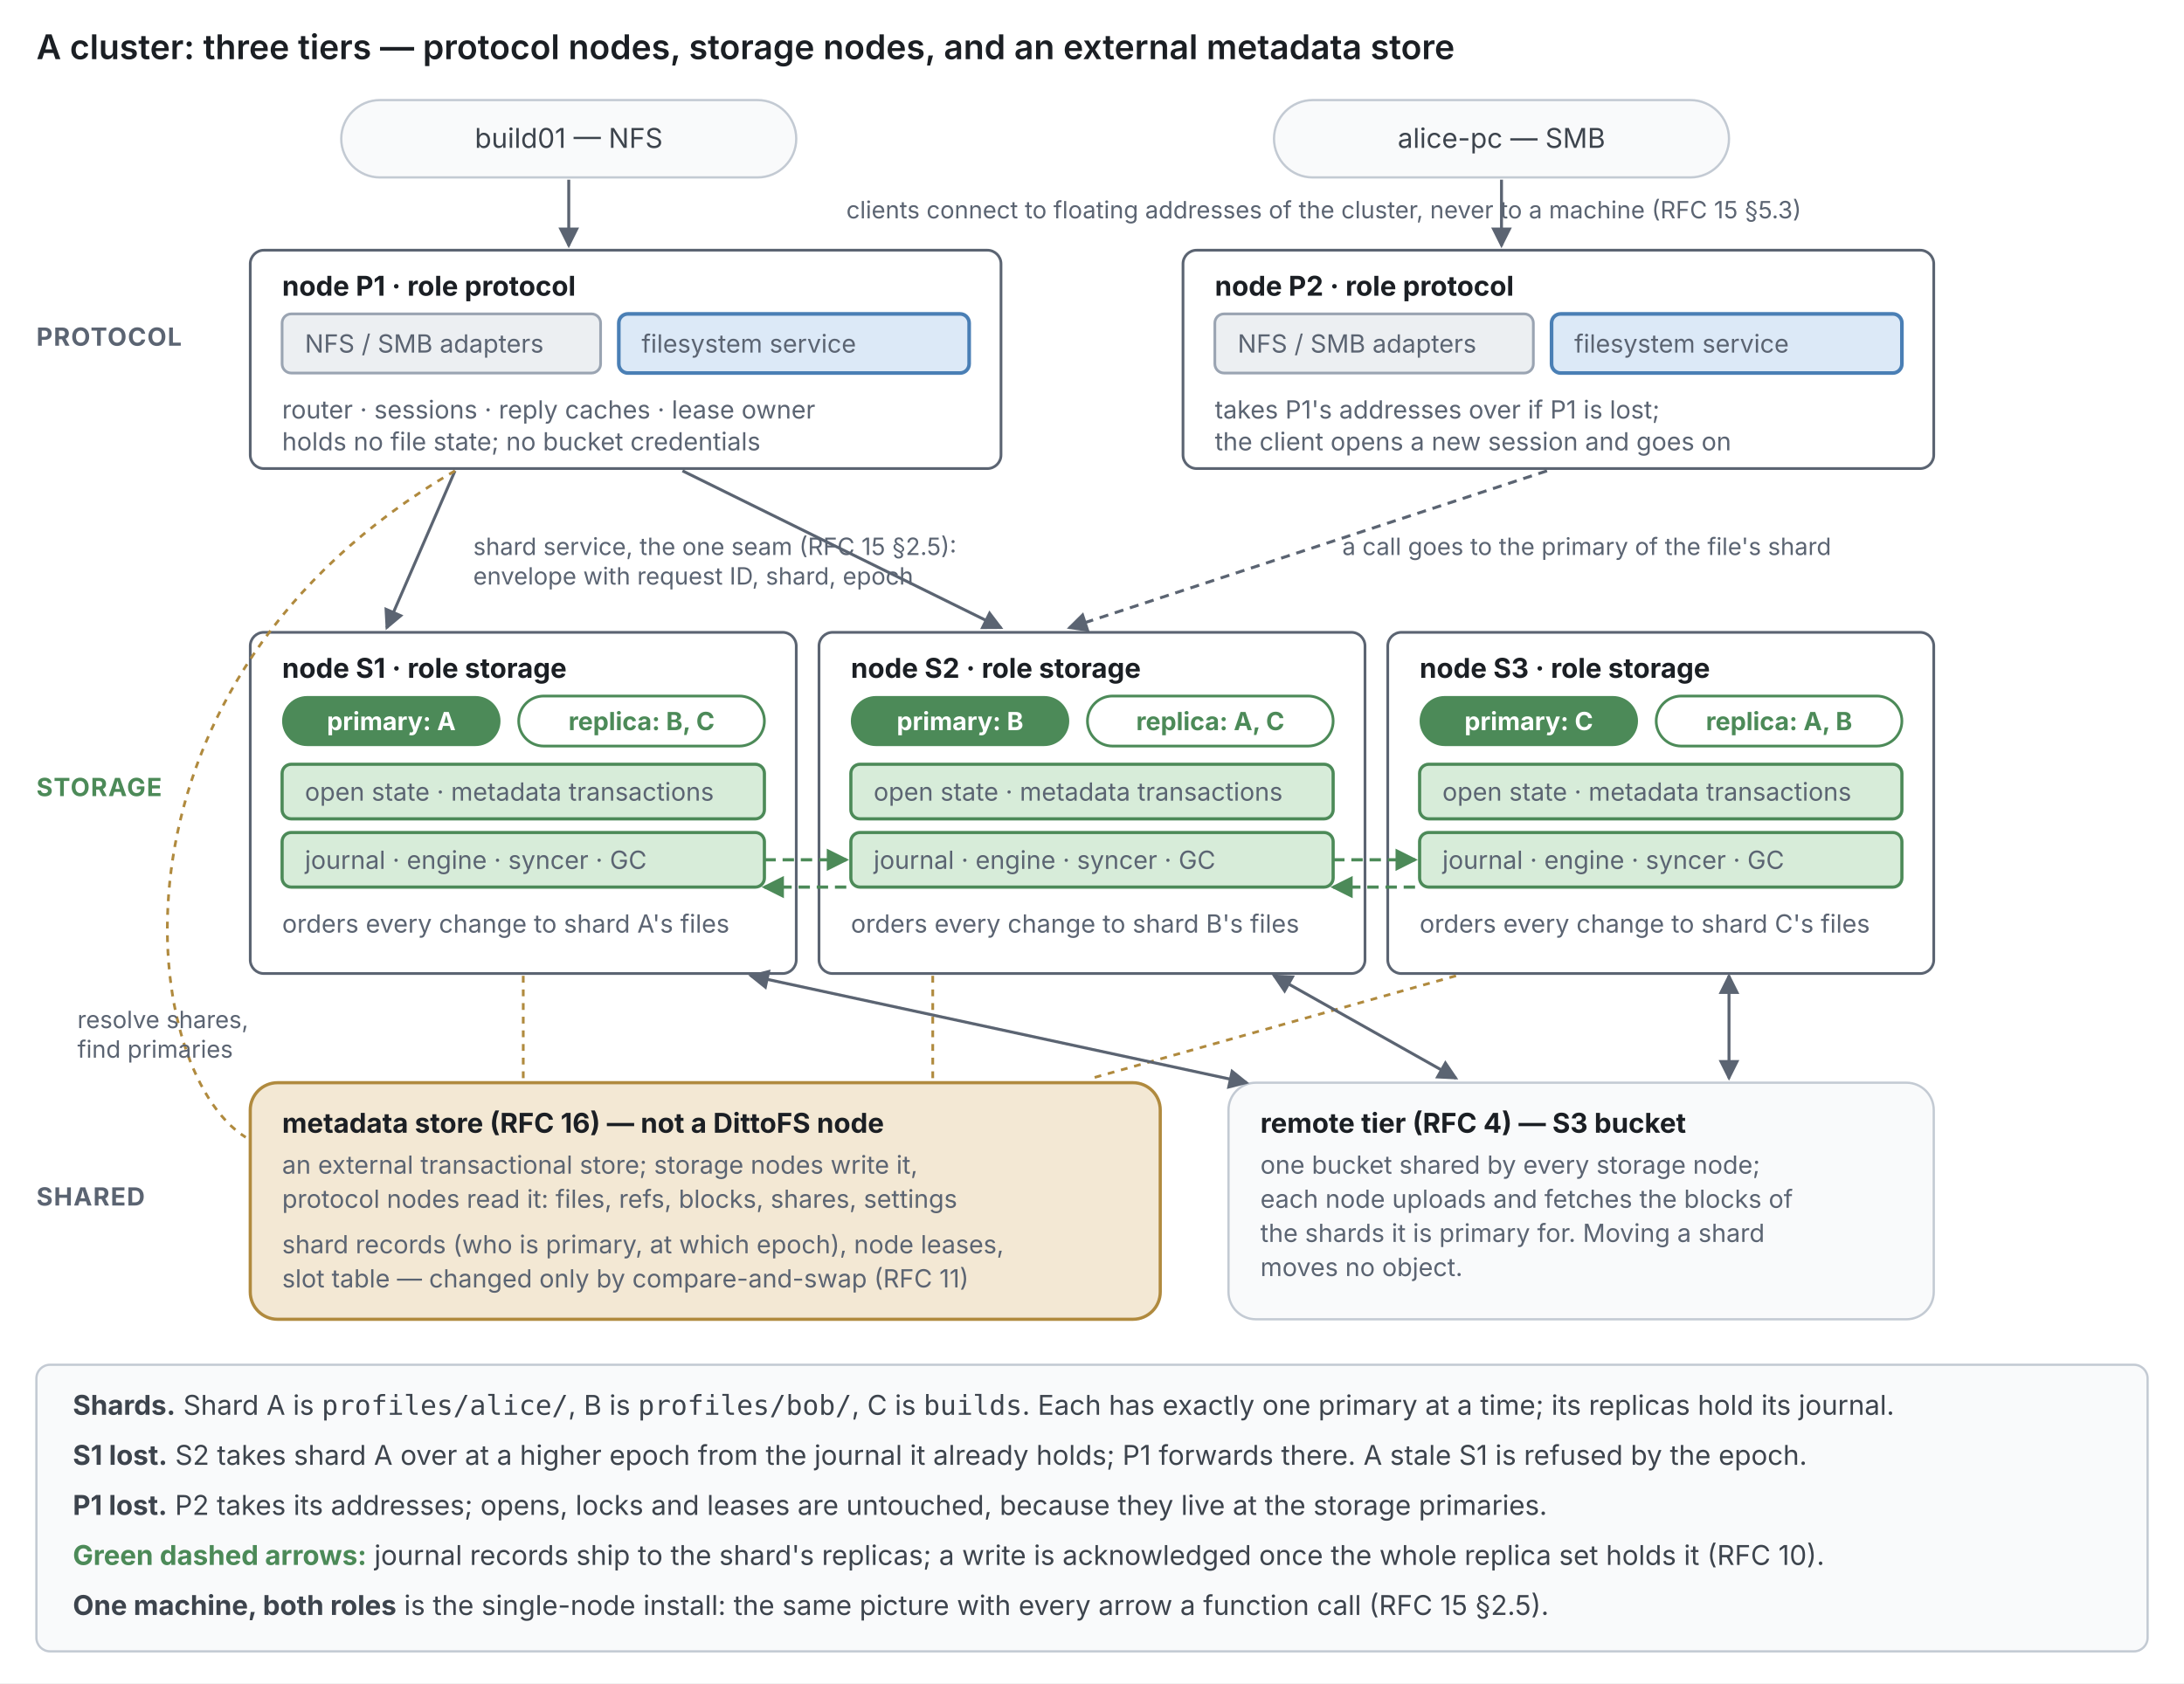
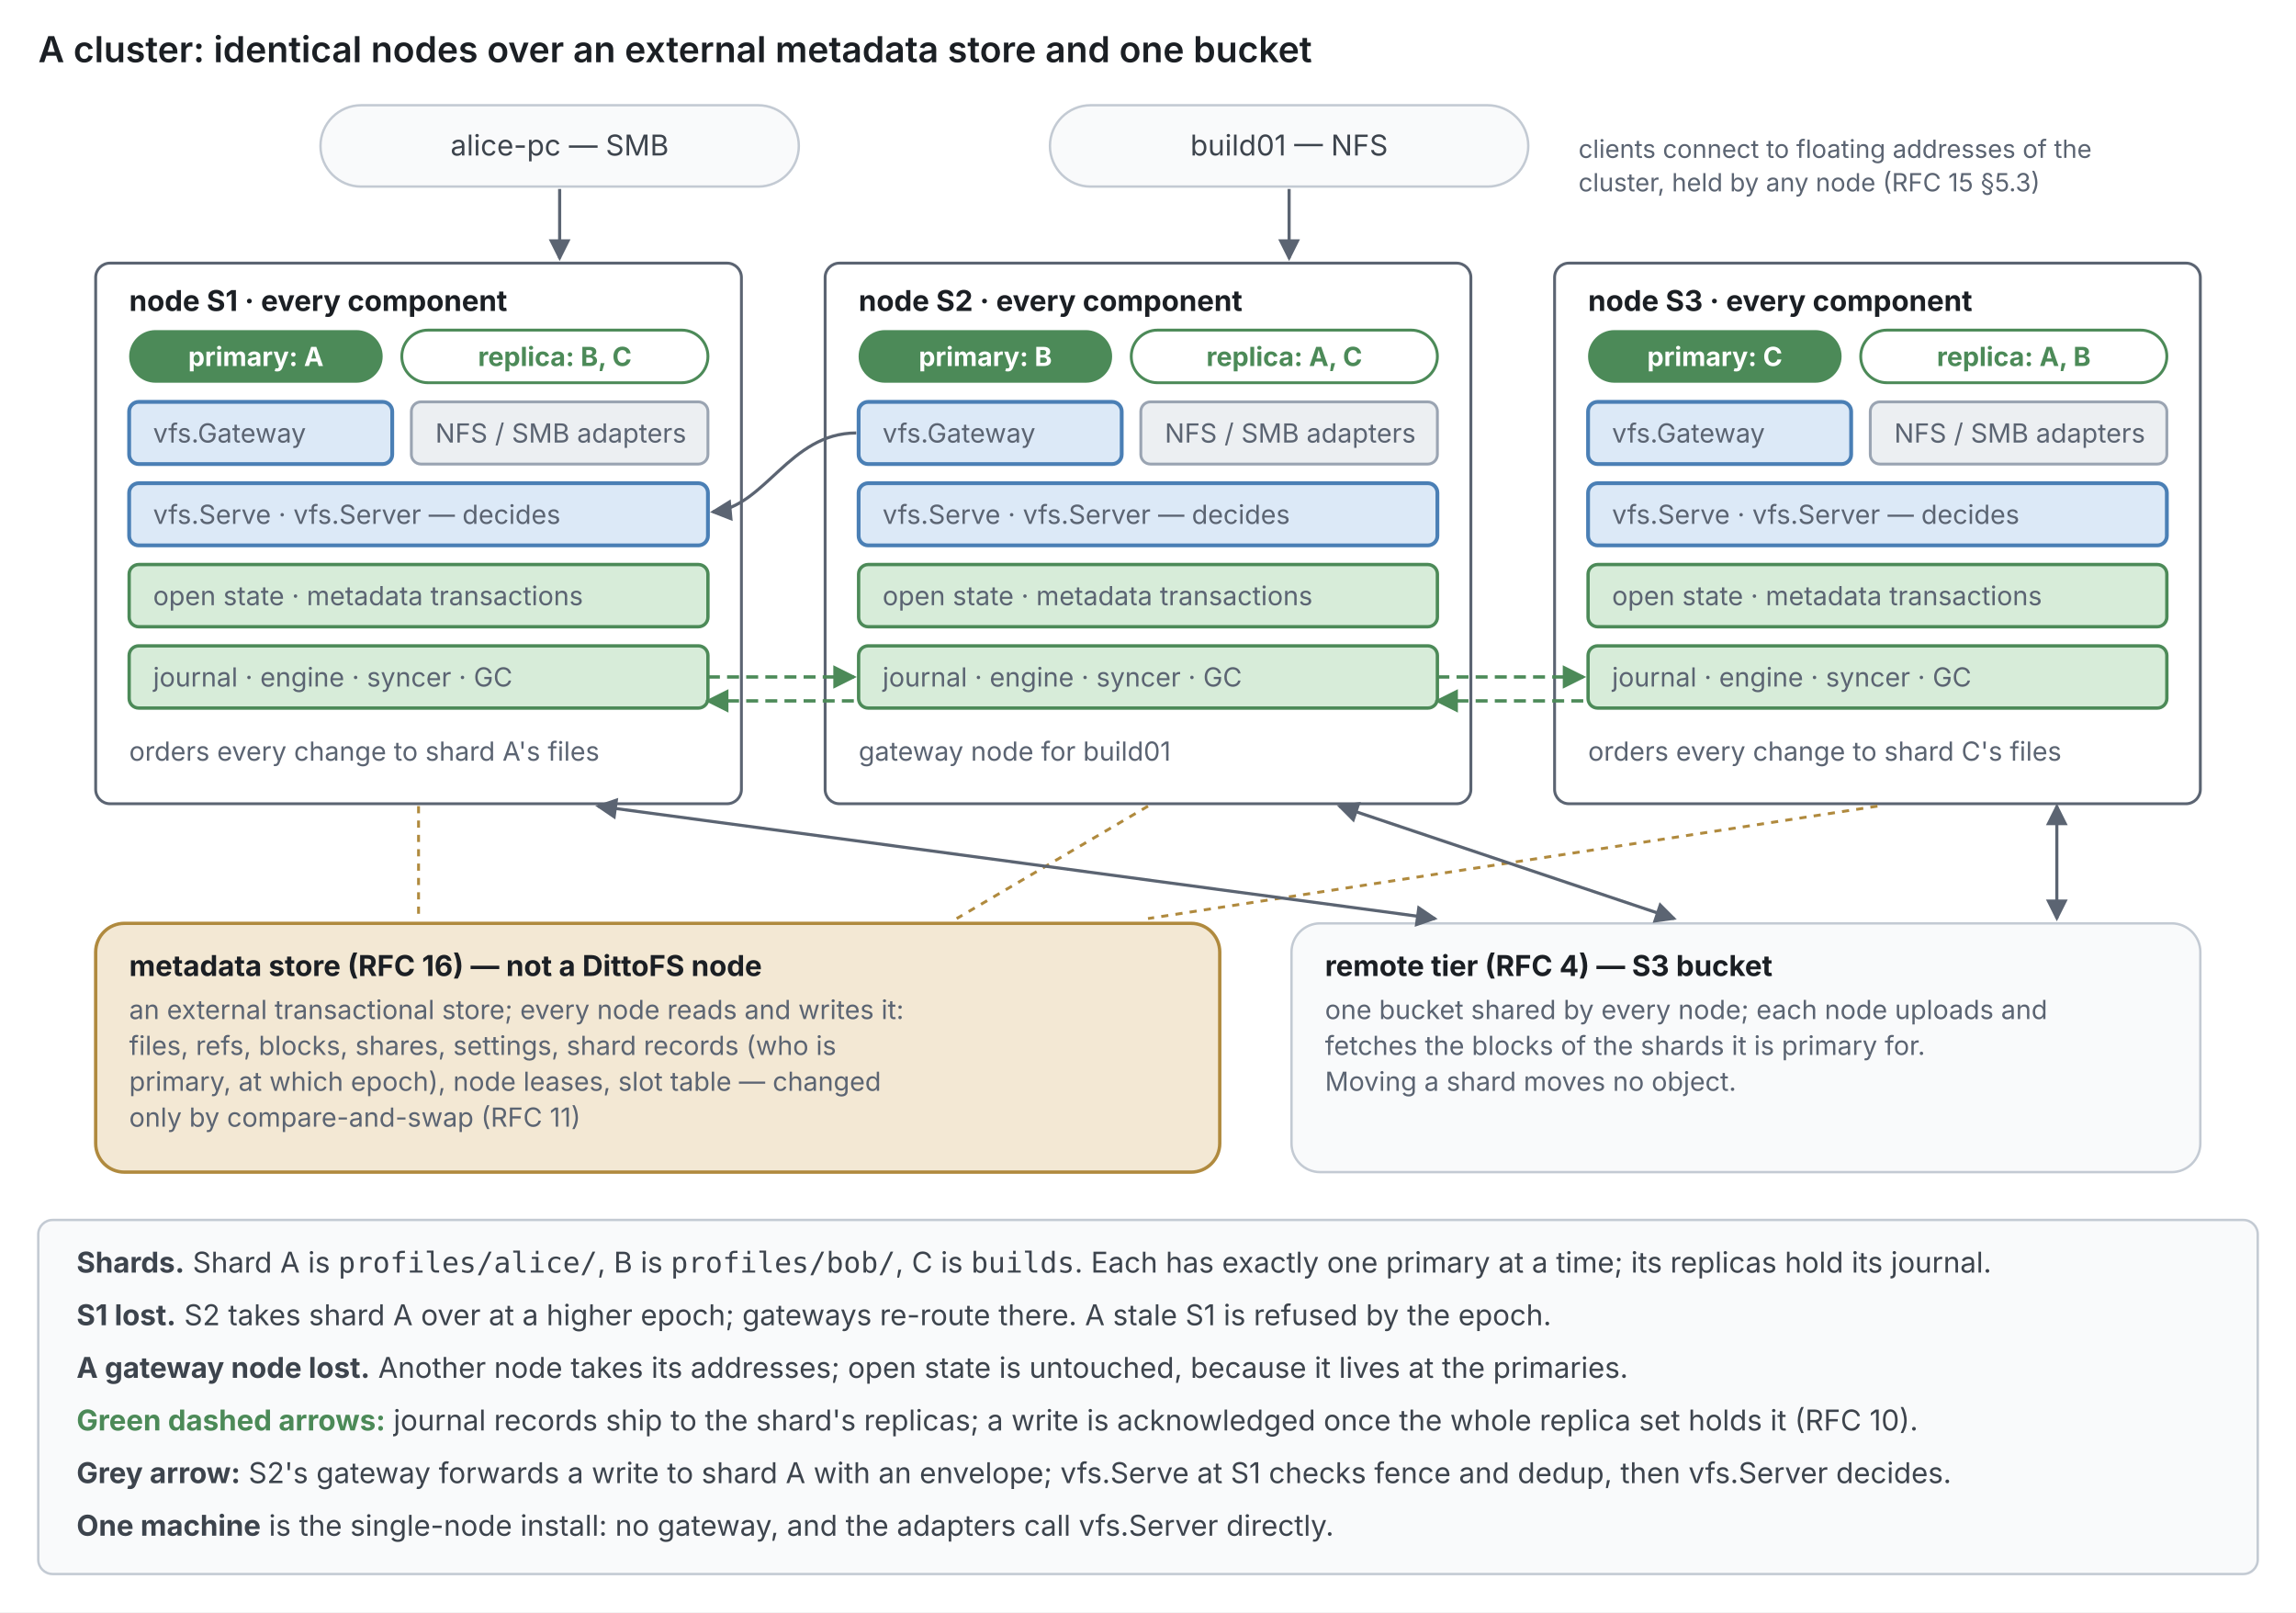
- <svg xmlns="http://www.w3.org/2000/svg" viewBox="0 0 960 740" width="960" height="740" font-family="system-ui,-apple-system,Segoe UI,sans-serif">
+ <svg xmlns="http://www.w3.org/2000/svg" viewBox="0 0 960 674" width="960" height="674" font-family="system-ui,-apple-system,Segoe UI,sans-serif">
  <defs>
    <style>
      .t{font-size:15px;font-weight:600;fill:#1b1f24}.h{font-size:12px;font-weight:700;fill:#1b1f24}
      .l{font-size:12px;fill:#3d444d}.s{font-size:11px;fill:#5b6472}
      .ada{fill:#eceff2;stroke:#9aa4b2;stroke-width:1.2}
      .vfs{fill:#dce9f7;stroke:#4a7fb5;stroke-width:1.6}
      .meta{fill:#f3e8d4;stroke:#b08a3e;stroke-width:1.4}
      .data{fill:#d7ecd9;stroke:#4c8a58;stroke-width:1.4}
      .ext{fill:#f9fafb;stroke:#c3cad3;stroke-width:1}
      .node{fill:#ffffff;stroke:#5b6472;stroke-width:1.2}
      .role{font-size:11px;font-weight:700;fill:#5b6472;letter-spacing:.04em}
      .arr{stroke:#5b6472;stroke-width:1.3;fill:none;marker-end:url(#a)}
      .arr2{stroke:#5b6472;stroke-width:1.3;fill:none;marker-end:url(#a);marker-start:url(#b)}
      .rep{stroke:#4c8a58;stroke-width:1.4;fill:none;stroke-dasharray:5 3;marker-end:url(#g)}
      .kv{stroke:#b08a3e;stroke-width:1.2;fill:none;stroke-dasharray:3 3}
      .al{font-size:10.5px;fill:#5b6472}
      .pri{fill:#4c8a58}.pt{font-size:11px;font-weight:700;fill:#ffffff}
      .rp{fill:#ffffff;stroke:#4c8a58;stroke-width:1.2}.rt{font-size:11px;font-weight:700;fill:#4c8a58}
    </style>
    <marker id="a" viewBox="0 0 8 8" refX="7" refY="4" markerWidth="7" markerHeight="7" orient="auto">
      <path d="M0,0 L8,4 L0,8 z" fill="#5b6472" />
    </marker>
    <marker id="b" viewBox="0 0 8 8" refX="1" refY="4" markerWidth="7" markerHeight="7" orient="auto">
      <path d="M8,0 L0,4 L8,8 z" fill="#5b6472" />
    </marker>
    <marker id="g" viewBox="0 0 8 8" refX="7" refY="4" markerWidth="7" markerHeight="7" orient="auto">
      <path d="M0,0 L8,4 L0,8 z" fill="#4c8a58" />
    </marker>
  </defs>
-   <rect width="960" height="740" fill="#ffffff" />
-   <text x="16" y="26" class="t">A cluster: three tiers — protocol nodes, storage nodes, and an external metadata store</text>
-   <rect x="150" y="44" width="200" height="34" rx="17" class="ext" />
-   <text x="250" y="65" class="l" text-anchor="middle">build01 — NFS</text>
-   <rect x="560" y="44" width="200" height="34" rx="17" class="ext" />
-   <text x="660" y="65" class="l" text-anchor="middle">alice-pc — SMB</text>
-   <path d="M250,79 L250,108" class="arr" />
-   <path d="M660,79 L660,108" class="arr" />
-   <text x="372" y="96" class="al">clients connect to floating addresses of the cluster, never to a machine (RFC 15 §5.3)</text>
-   <text x="16" y="152" class="role">PROTOCOL</text>
-   <rect x="110" y="110" width="330" height="96" rx="6" class="node" />
-   <text x="124" y="130" class="h">node P1 · role protocol</text>
-   <rect x="124" y="138" width="140" height="26" rx="4" class="ada" />
-   <text x="134" y="155" class="s">NFS / SMB adapters</text>
-   <rect x="272" y="138" width="154" height="26" rx="4" class="vfs" />
-   <text x="282" y="155" class="s">filesystem service</text>
-   <text x="124" y="184" class="s">router · sessions · reply caches · lease owner</text>
-   <text x="124" y="198" class="s">holds no file state; no bucket credentials</text>
-   <rect x="520" y="110" width="330" height="96" rx="6" class="node" />
-   <text x="534" y="130" class="h">node P2 · role protocol</text>
-   <rect x="534" y="138" width="140" height="26" rx="4" class="ada" />
-   <text x="544" y="155" class="s">NFS / SMB adapters</text>
-   <rect x="682" y="138" width="154" height="26" rx="4" class="vfs" />
-   <text x="692" y="155" class="s">filesystem service</text>
-   <text x="534" y="184" class="s">takes P1's addresses over if P1 is lost;</text>
-   <text x="534" y="198" class="s">the client opens a new session and goes on</text>
-   <path d="M200,207 L170,276" class="arr" />
-   <path d="M300,207 L440,276" class="arr" />
-   <path d="M680,207 L470,276" class="arr" style="stroke-dasharray:4 3" />
-   <text x="208" y="244" class="al">shard service, the one seam (RFC 15 §2.5):</text>
-   <text x="208" y="257" class="al">envelope with request ID, shard, epoch</text>
-   <text x="590" y="244" class="al">a call goes to the primary of the file's shard</text>
-   <text x="16" y="350" class="role" style="fill:#4c8a58">STORAGE</text>
-   <rect x="110" y="278" width="240" height="150" rx="6" class="node" />
-   <text x="124" y="298" class="h">node S1 · role storage</text>
-   <rect x="124" y="306" width="96" height="22" rx="11" class="pri" />
-   <text x="172" y="321" class="pt" text-anchor="middle">primary: A</text>
-   <rect x="228" y="306" width="108" height="22" rx="11" class="rp" />
-   <text x="282" y="321" class="rt" text-anchor="middle">replica: B, C</text>
-   <rect x="124" y="336" width="212" height="24" rx="4" class="data" />
-   <text x="134" y="352" class="s">open state · metadata transactions</text>
-   <rect x="124" y="366" width="212" height="24" rx="4" class="data" />
-   <text x="134" y="382" class="s">journal · engine · syncer · GC</text>
-   <text x="124" y="410" class="s">orders every change to shard A's files</text>
-   <rect x="360" y="278" width="240" height="150" rx="6" class="node" />
-   <text x="374" y="298" class="h">node S2 · role storage</text>
-   <rect x="374" y="306" width="96" height="22" rx="11" class="pri" />
-   <text x="422" y="321" class="pt" text-anchor="middle">primary: B</text>
-   <rect x="478" y="306" width="108" height="22" rx="11" class="rp" />
-   <text x="532" y="321" class="rt" text-anchor="middle">replica: A, C</text>
-   <rect x="374" y="336" width="212" height="24" rx="4" class="data" />
-   <text x="384" y="352" class="s">open state · metadata transactions</text>
-   <rect x="374" y="366" width="212" height="24" rx="4" class="data" />
-   <text x="384" y="382" class="s">journal · engine · syncer · GC</text>
-   <text x="374" y="410" class="s">orders every change to shard B's files</text>
-   <rect x="610" y="278" width="240" height="150" rx="6" class="node" />
-   <text x="624" y="298" class="h">node S3 · role storage</text>
-   <rect x="624" y="306" width="96" height="22" rx="11" class="pri" />
-   <text x="672" y="321" class="pt" text-anchor="middle">primary: C</text>
-   <rect x="728" y="306" width="108" height="22" rx="11" class="rp" />
-   <text x="782" y="321" class="rt" text-anchor="middle">replica: A, B</text>
-   <rect x="624" y="336" width="212" height="24" rx="4" class="data" />
-   <text x="634" y="352" class="s">open state · metadata transactions</text>
-   <rect x="624" y="366" width="212" height="24" rx="4" class="data" />
-   <text x="634" y="382" class="s">journal · engine · syncer · GC</text>
-   <text x="624" y="410" class="s">orders every change to shard C's files</text>
-   <path d="M336,378 L372,378" class="rep" />
-   <path d="M586,378 L622,378" class="rep" />
-   <path d="M372,390 L336,390" class="rep" />
-   <path d="M622,390 L586,390" class="rep" />
-   <text x="16" y="530" class="role">SHARED</text>
-   <rect x="110" y="476" width="400" height="104" rx="12" class="meta" />
-   <text x="124" y="498" class="h">metadata store (RFC 16) — not a DittoFS node</text>
-   <text x="124" y="516" class="s">an external transactional store; storage nodes write it,</text>
-   <text x="124" y="531" class="s">protocol nodes read it: files, refs, blocks, shares, settings</text>
-   <text x="124" y="551" class="s">shard records (who is primary, at which epoch), node leases,</text>
-   <text x="124" y="566" class="s">slot table — changed only by compare-and-swap (RFC 11)</text>
-   <path d="M230,429 L230,474" class="kv" />
-   <path d="M410,429 L410,474" class="kv" />
-   <path d="M640,429 L480,474" class="kv" />
-   <path d="M200,207 C40,300 60,470 108,500" class="kv" />
-   <text x="34" y="452" class="al">resolve shares,</text>
-   <text x="34" y="465" class="al">find primaries</text>
-   <rect x="540" y="476" width="310" height="104" rx="12" class="ext" />
-   <text x="554" y="498" class="h">remote tier (RFC 4) — S3 bucket</text>
-   <text x="554" y="516" class="s">one bucket shared by every storage node;</text>
-   <text x="554" y="531" class="s">each node uploads and fetches the blocks of</text>
-   <text x="554" y="546" class="s">the shards it is primary for. Moving a shard</text>
-   <text x="554" y="561" class="s">moves no object.</text>
-   <path d="M330,429 L548,476" class="arr2" />
-   <path d="M560,429 L640,474" class="arr2" />
-   <path d="M760,429 L760,474" class="arr2" />
-   <rect x="16" y="600" width="928" height="126" rx="6" class="ext" />
-   <text x="32" y="622" class="l">
+   <rect width="960" height="674" fill="#ffffff" />
+   <text x="16" y="26" class="t">A cluster: identical nodes over an external metadata store and one bucket</text>
+   <rect x="134" y="44" width="200" height="34" rx="17" class="ext" />
+   <text x="234" y="65" class="l" text-anchor="middle">alice-pc — SMB</text>
+   <rect x="439" y="44" width="200" height="34" rx="17" class="ext" />
+   <text x="539" y="65" class="l" text-anchor="middle">build01 — NFS</text>
+   <path d="M234,79 L234,108" class="arr" />
+   <path d="M539,79 L539,108" class="arr" />
+   <text x="660" y="66" class="al">clients connect to floating addresses of the</text>
+   <text x="660" y="80" class="al">cluster, held by any node (RFC 15 §5.3)</text>
+   <rect x="40" y="110" width="270" height="226" rx="6" class="node" />
+   <text x="54" y="130" class="h">node S1 · every component</text>
+   <rect x="54" y="138" width="106" height="22" rx="11" class="pri" />
+   <text x="107" y="153" class="pt" text-anchor="middle">primary: A</text>
+   <rect x="168" y="138" width="128" height="22" rx="11" class="rp" />
+   <text x="232" y="153" class="rt" text-anchor="middle">replica: B, C</text>
+   <rect x="172" y="168" width="124" height="26" rx="4" class="ada" />
+   <text x="182" y="185" class="s">NFS / SMB adapters</text>
+   <rect x="54" y="168" width="110" height="26" rx="4" class="vfs" />
+   <text x="64" y="185" class="s">vfs.Gateway</text>
+   <rect x="54" y="202" width="242" height="26" rx="4" class="vfs" />
+   <text x="64" y="219" class="s">vfs.Serve · vfs.Server — decides</text>
+   <rect x="54" y="236" width="242" height="26" rx="4" class="data" />
+   <text x="64" y="253" class="s">open state · metadata transactions</text>
+   <rect x="54" y="270" width="242" height="26" rx="4" class="data" />
+   <text x="64" y="287" class="s">journal · engine · syncer · GC</text>
+   <text x="54" y="318" class="s">orders every change to shard A's files</text>
+   <rect x="345" y="110" width="270" height="226" rx="6" class="node" />
+   <text x="359" y="130" class="h">node S2 · every component</text>
+   <rect x="359" y="138" width="106" height="22" rx="11" class="pri" />
+   <text x="412" y="153" class="pt" text-anchor="middle">primary: B</text>
+   <rect x="473" y="138" width="128" height="22" rx="11" class="rp" />
+   <text x="537" y="153" class="rt" text-anchor="middle">replica: A, C</text>
+   <rect x="477" y="168" width="124" height="26" rx="4" class="ada" />
+   <text x="487" y="185" class="s">NFS / SMB adapters</text>
+   <rect x="359" y="168" width="110" height="26" rx="4" class="vfs" />
+   <text x="369" y="185" class="s">vfs.Gateway</text>
+   <rect x="359" y="202" width="242" height="26" rx="4" class="vfs" />
+   <text x="369" y="219" class="s">vfs.Serve · vfs.Server — decides</text>
+   <rect x="359" y="236" width="242" height="26" rx="4" class="data" />
+   <text x="369" y="253" class="s">open state · metadata transactions</text>
+   <rect x="359" y="270" width="242" height="26" rx="4" class="data" />
+   <text x="369" y="287" class="s">journal · engine · syncer · GC</text>
+   <text x="359" y="318" class="s">gateway node for build01</text>
+   <rect x="650" y="110" width="270" height="226" rx="6" class="node" />
+   <text x="664" y="130" class="h">node S3 · every component</text>
+   <rect x="664" y="138" width="106" height="22" rx="11" class="pri" />
+   <text x="717" y="153" class="pt" text-anchor="middle">primary: C</text>
+   <rect x="778" y="138" width="128" height="22" rx="11" class="rp" />
+   <text x="842" y="153" class="rt" text-anchor="middle">replica: A, B</text>
+   <rect x="782" y="168" width="124" height="26" rx="4" class="ada" />
+   <text x="792" y="185" class="s">NFS / SMB adapters</text>
+   <rect x="664" y="168" width="110" height="26" rx="4" class="vfs" />
+   <text x="674" y="185" class="s">vfs.Gateway</text>
+   <rect x="664" y="202" width="242" height="26" rx="4" class="vfs" />
+   <text x="674" y="219" class="s">vfs.Serve · vfs.Server — decides</text>
+   <rect x="664" y="236" width="242" height="26" rx="4" class="data" />
+   <text x="674" y="253" class="s">open state · metadata transactions</text>
+   <rect x="664" y="270" width="242" height="26" rx="4" class="data" />
+   <text x="674" y="287" class="s">journal · engine · syncer · GC</text>
+   <text x="664" y="318" class="s">orders every change to shard C's files</text>
+   <path d="M358,181 C330,181 320,212 298,214" class="arr" />
+   <path d="M296,283 L357,283" class="rep" />
+   <path d="M601,283 L662,283" class="rep" />
+   <path d="M357,293 L296,293" class="rep" />
+   <path d="M662,293 L601,293" class="rep" />
+   <rect x="40" y="386" width="470" height="104" rx="12" class="meta" />
+   <text x="54" y="408" class="h">metadata store (RFC 16) — not a DittoFS node</text>
+   <text x="54" y="426" class="s">an external transactional store; every node reads and writes it:</text>
+   <text x="54" y="441" class="s">files, refs, blocks, shares, settings, shard records (who is</text>
+   <text x="54" y="456" class="s">primary, at which epoch), node leases, slot table — changed</text>
+   <text x="54" y="471" class="s">only by compare-and-swap (RFC 11)</text>
+   <path d="M175,337 L175,384" class="kv" />
+   <path d="M480,337 L400,384" class="kv" />
+   <path d="M785,337 L480,384" class="kv" />
+   <rect x="540" y="386" width="380" height="104" rx="12" class="ext" />
+   <text x="554" y="408" class="h">remote tier (RFC 4) — S3 bucket</text>
+   <text x="554" y="426" class="s">one bucket shared by every node; each node uploads and</text>
+   <text x="554" y="441" class="s">fetches the blocks of the shards it is primary for.</text>
+   <text x="554" y="456" class="s">Moving a shard moves no object.</text>
+   <path d="M250,337 L600,384" class="arr2" />
+   <path d="M560,337 L700,384" class="arr2" />
+   <path d="M860,337 L860,384" class="arr2" />
+   <rect x="16" y="510" width="928" height="148" rx="6" class="ext" />
+   <text x="32" y="532" class="l">
    <tspan font-weight="700">Shards.</tspan> Shard A is <tspan font-family="ui-monospace,Menlo,monospace">profiles/alice/</tspan>, B is <tspan font-family="ui-monospace,Menlo,monospace">profiles/bob/</tspan>, C is <tspan font-family="ui-monospace,Menlo,monospace">builds</tspan>. Each has exactly one primary at a time; its replicas hold its journal.</text>
-   <text x="32" y="644" class="l">
-     <tspan font-weight="700">S1 lost.</tspan> S2 takes shard A over at a higher epoch from the journal it already holds; P1 forwards there. A stale S1 is refused by the epoch.</text>
-   <text x="32" y="666" class="l">
-     <tspan font-weight="700">P1 lost.</tspan> P2 takes its addresses; opens, locks and leases are untouched, because they live at the storage primaries.</text>
-   <text x="32" y="688" class="l">
+   <text x="32" y="554" class="l">
+     <tspan font-weight="700">S1 lost.</tspan> S2 takes shard A over at a higher epoch; gateways re-route there. A stale S1 is refused by the epoch.</text>
+   <text x="32" y="576" class="l">
+     <tspan font-weight="700">A gateway node lost.</tspan> Another node takes its addresses; open state is untouched, because it lives at the primaries.</text>
+   <text x="32" y="598" class="l">
    <tspan font-weight="700" fill="#4c8a58">Green dashed arrows:</tspan> journal records ship to the shard's replicas; a write is acknowledged once the whole replica set holds it (RFC 10).</text>
-   <text x="32" y="710" class="l">
-     <tspan font-weight="700">One machine, both roles</tspan> is the single-node install: the same picture with every arrow a function call (RFC 15 §2.5).</text>
+   <text x="32" y="620" class="l">
+     <tspan font-weight="700">Grey arrow:</tspan> S2's gateway forwards a write to shard A with an envelope; vfs.Serve at S1 checks fence and dedup, then vfs.Server decides.</text>
+   <text x="32" y="642" class="l">
+     <tspan font-weight="700">One machine</tspan> is the single-node install: no gateway, and the adapters call vfs.Server directly.</text>
</svg>
